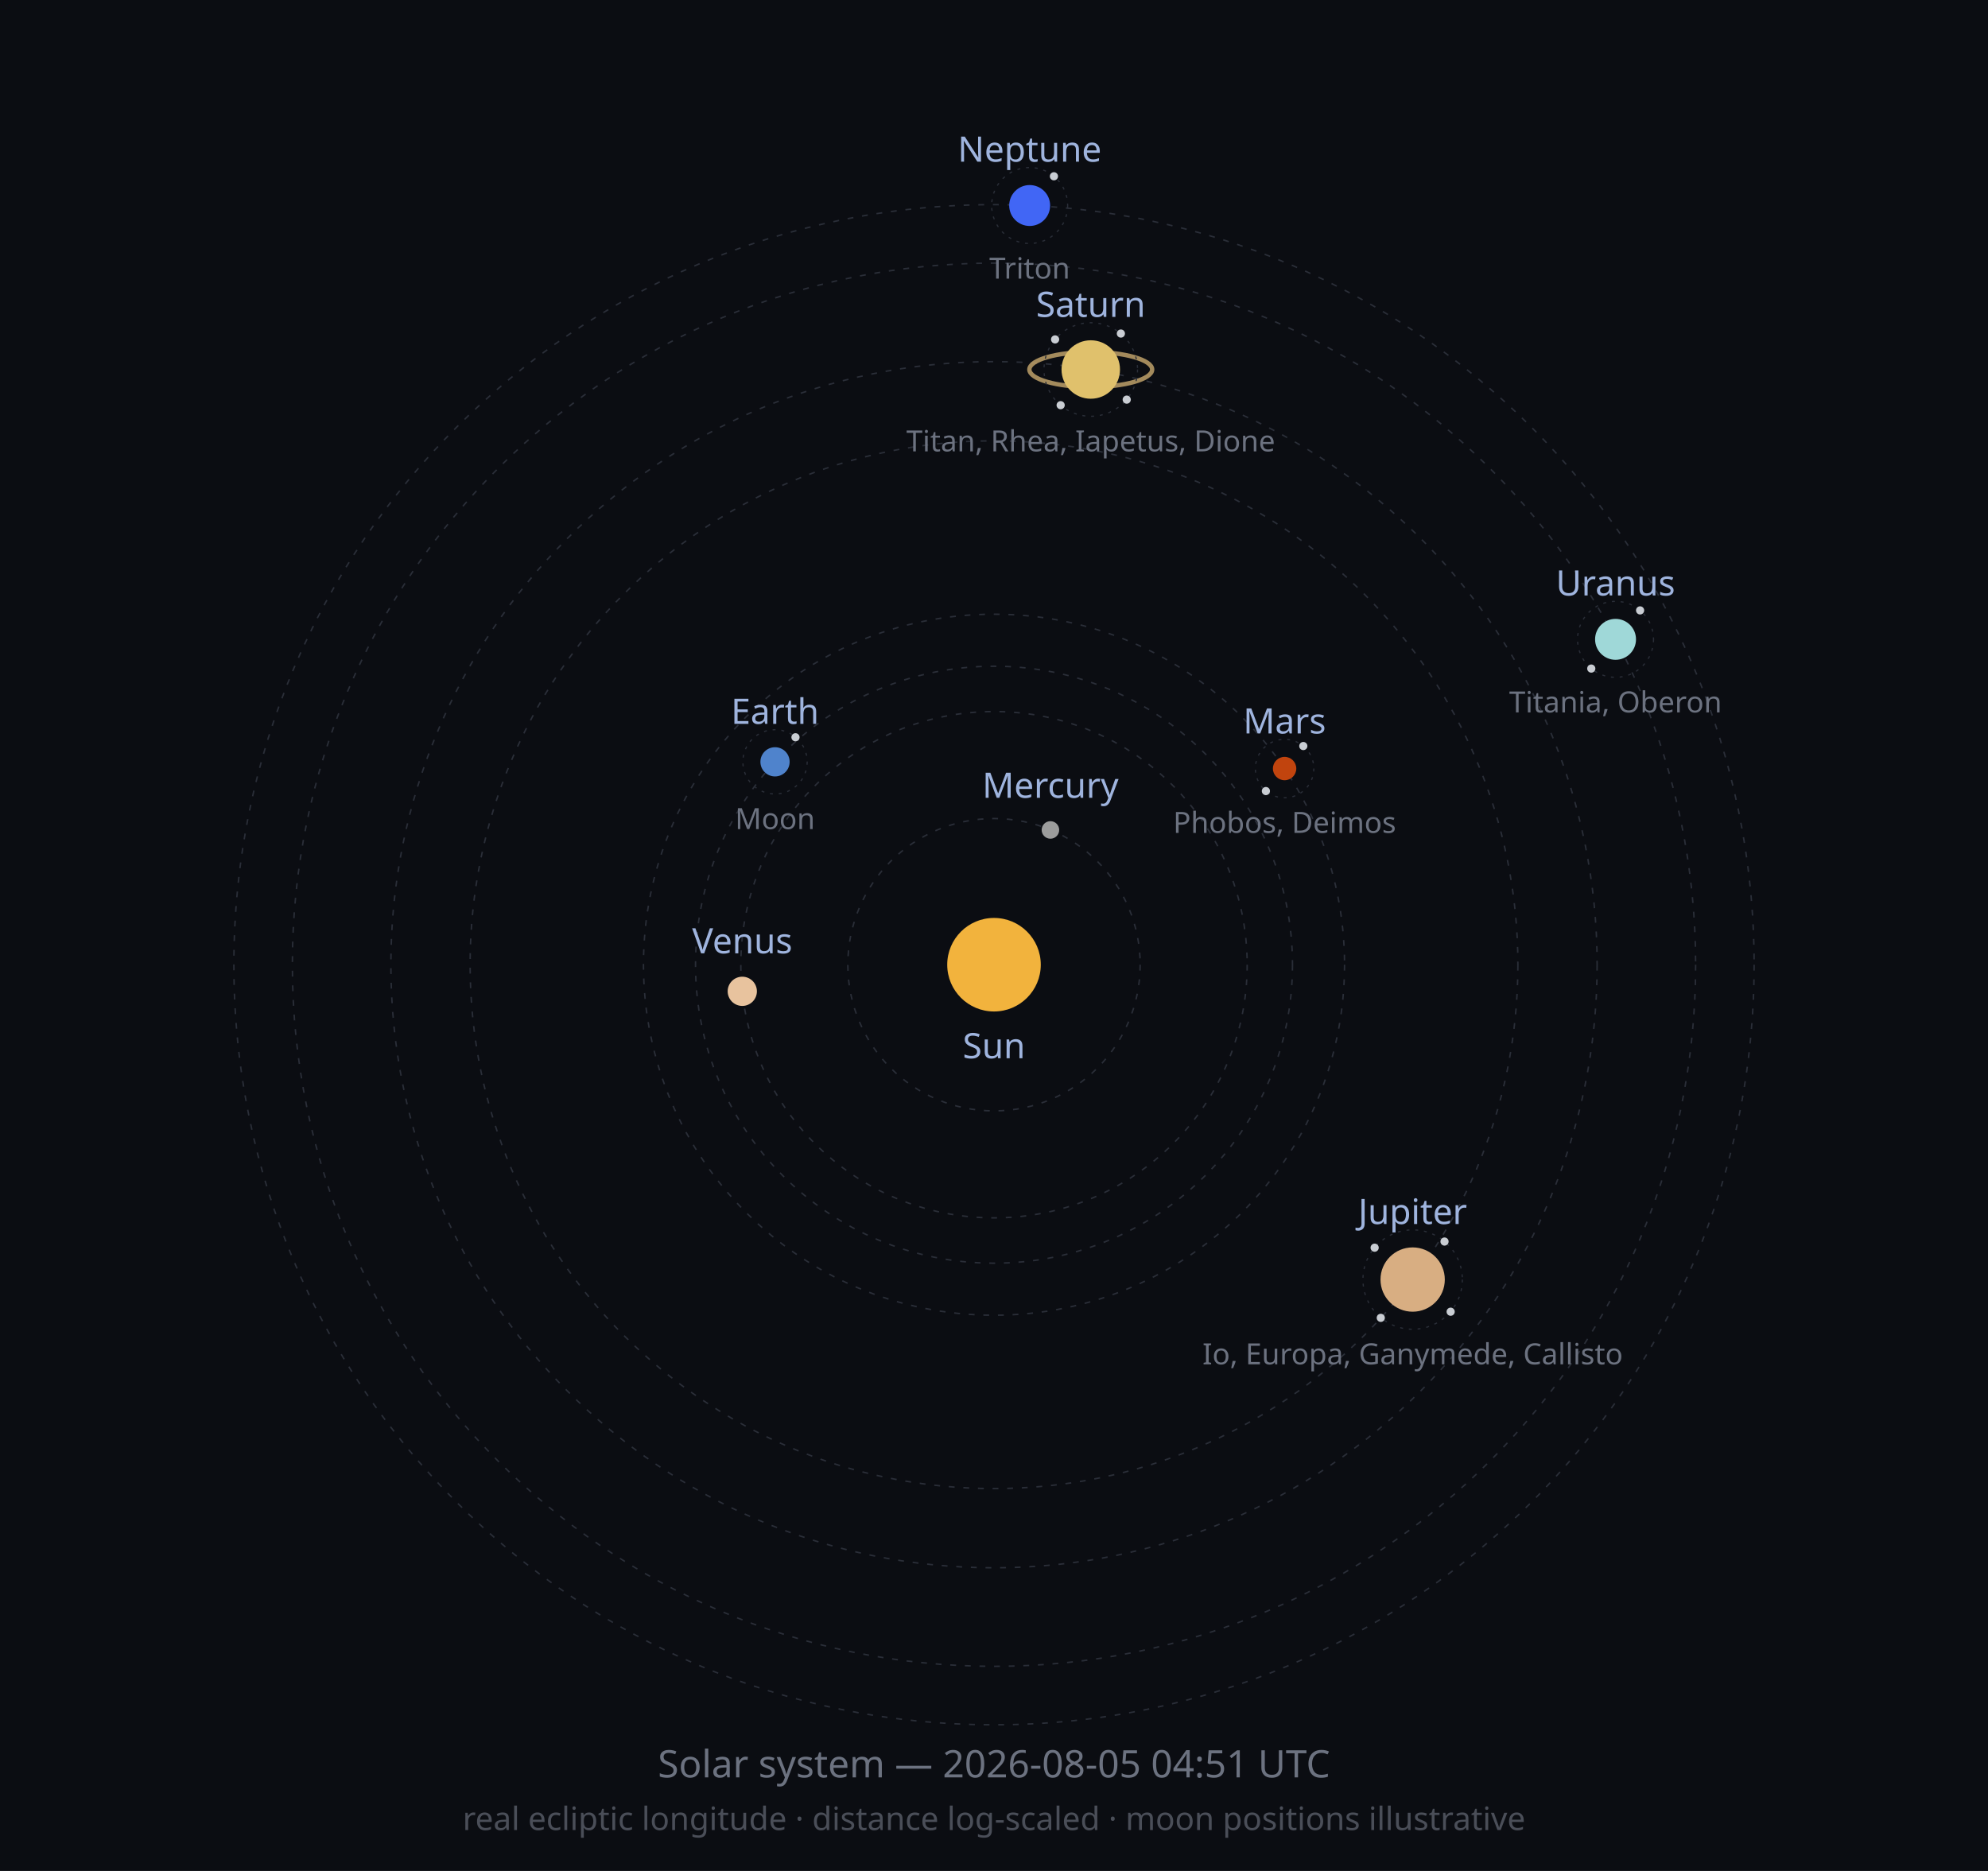
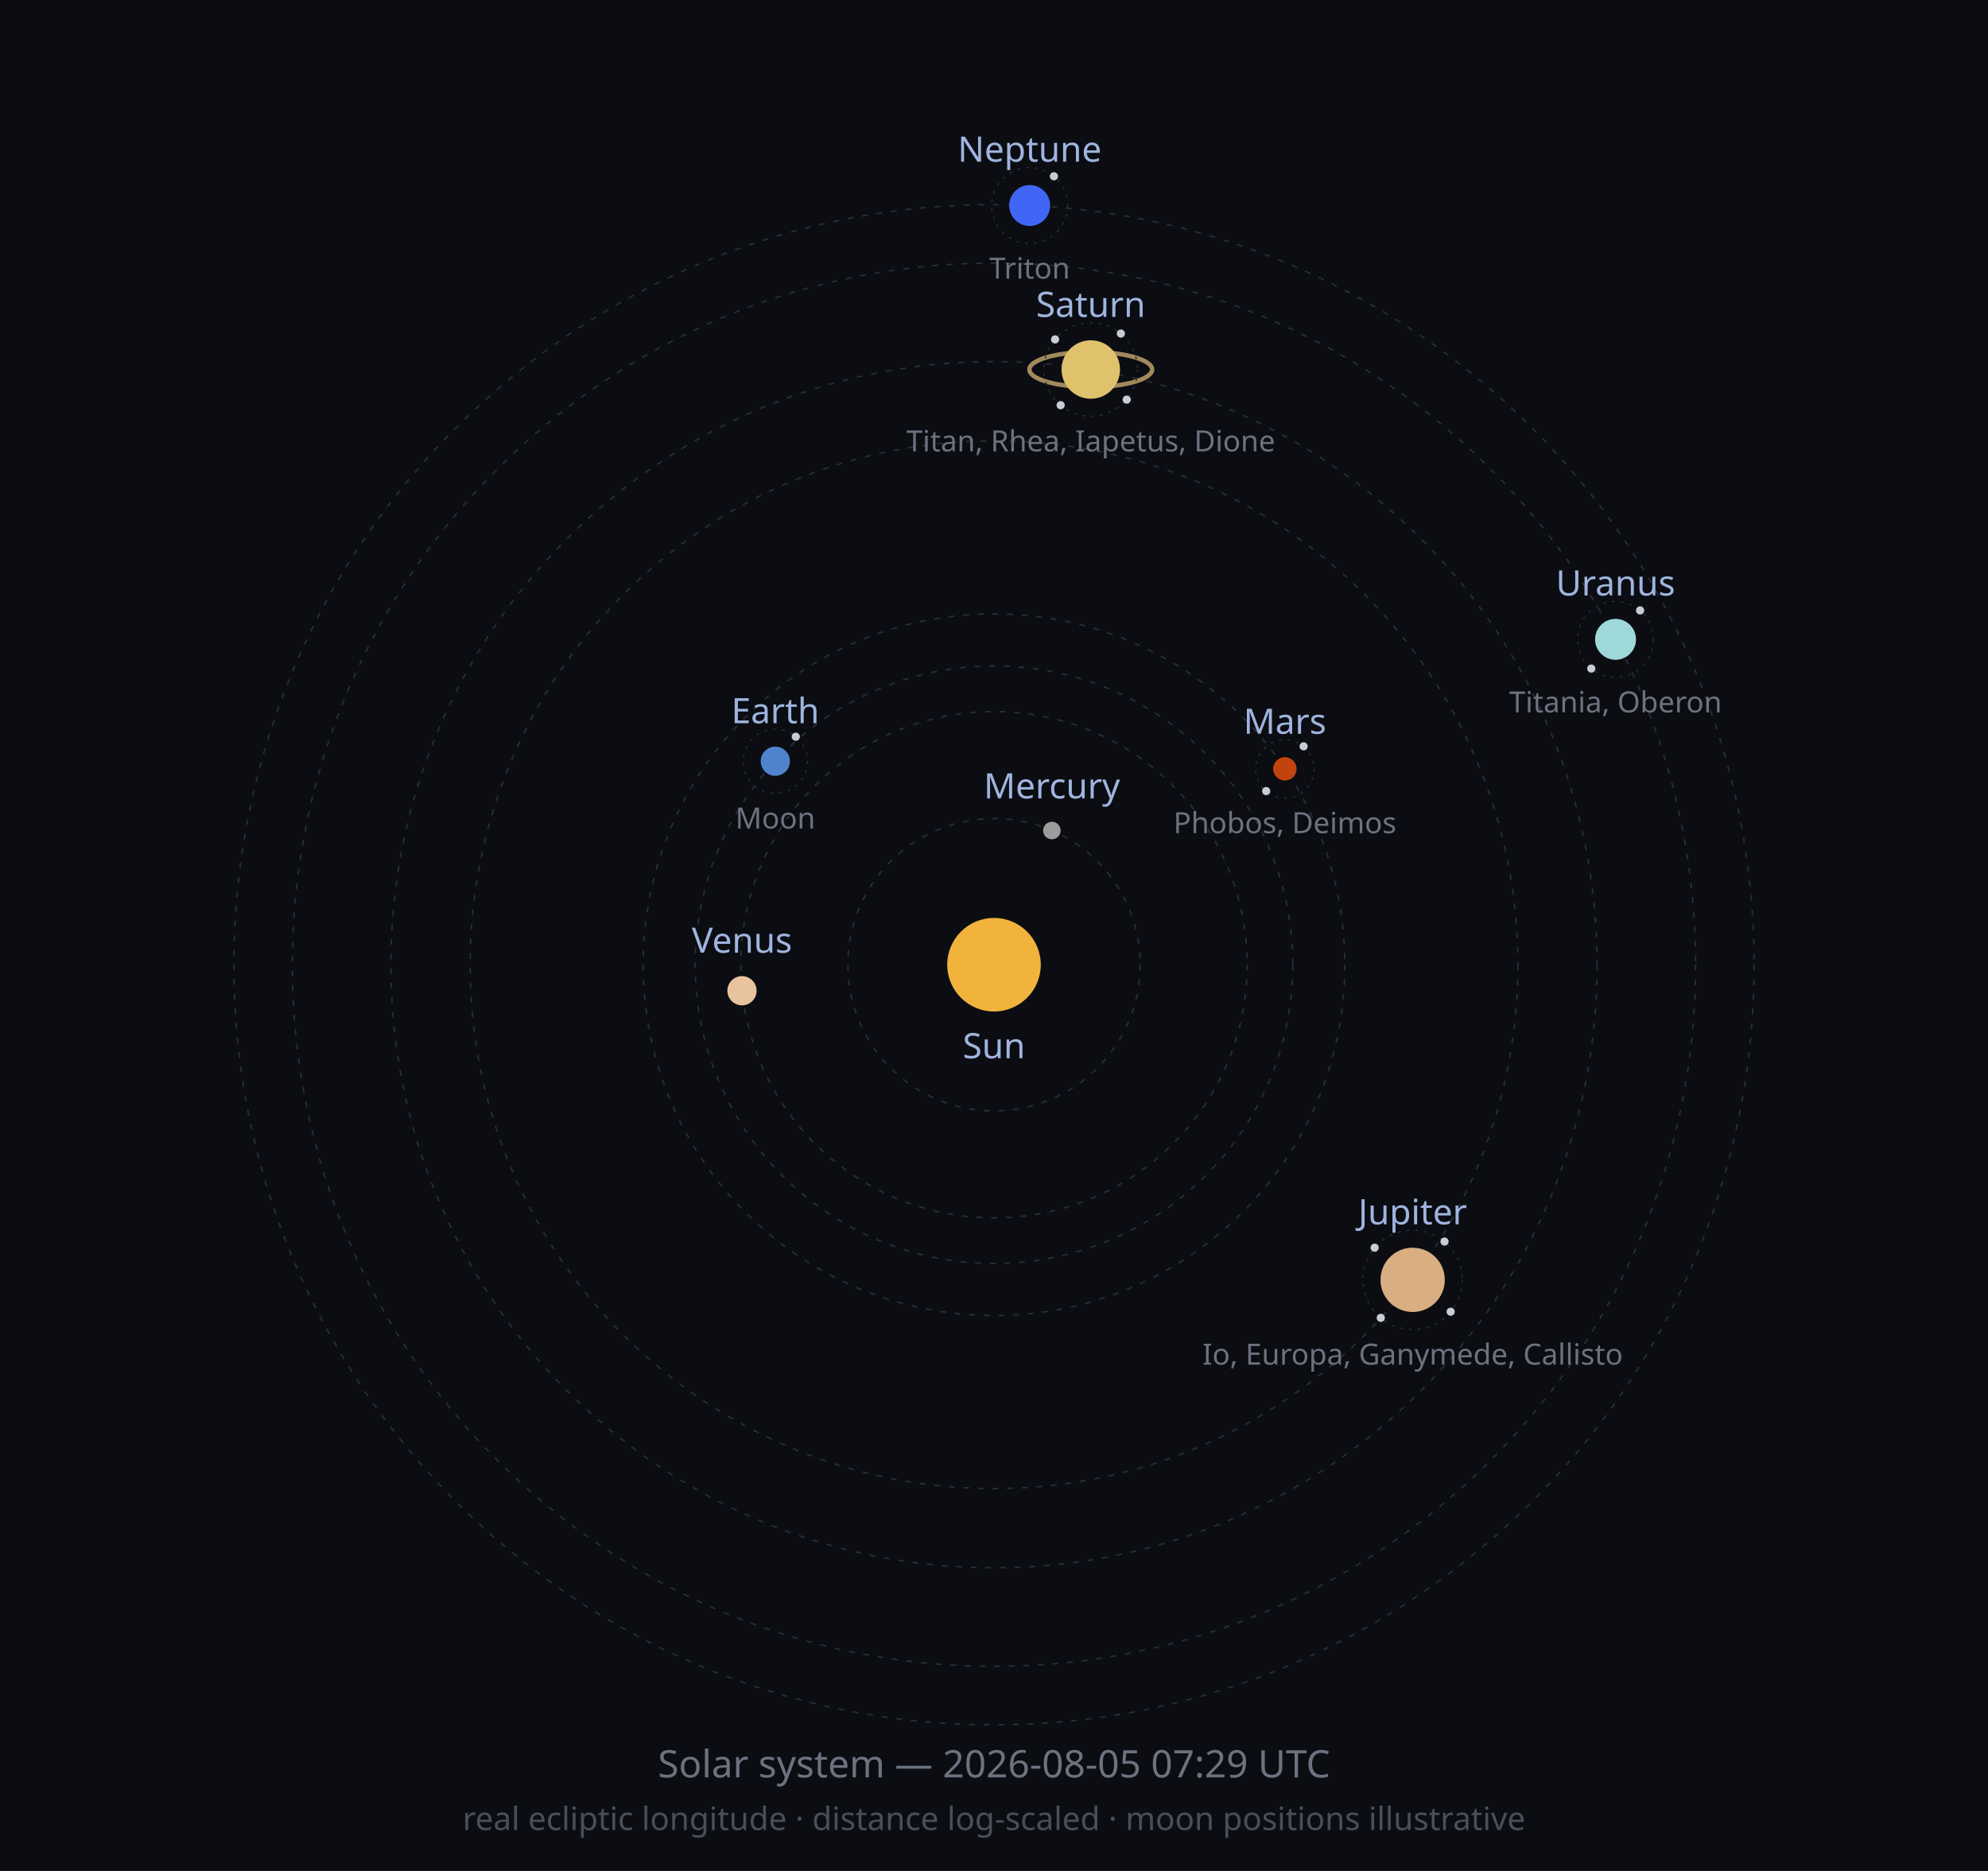
<svg xmlns="http://www.w3.org/2000/svg" width="680" height="640" viewBox="0 0 680 640" role="img">
  <defs>
    <marker id="arrow" viewBox="0 0 10 10" refX="8" refY="5" markerWidth="6" markerHeight="6" orient="auto-start-reverse">
      <path d="M2 1L8 5L2 9" fill="none" stroke="context-stroke" stroke-width="1.5" stroke-linecap="round" stroke-linejoin="round" />
    </marker>
  </defs>
  <style>
  .orbit { fill: none; stroke: #2A2E38; stroke-width: 0.5; stroke-dasharray: 2 3; }
  .moonorbit { fill: none; stroke: #2A2E38; stroke-width: 0.4; stroke-dasharray: 1 2; }
  .lbl { font-family: sans-serif; font-size: 12px; fill: #9FB4DE; }
  .moonlbl { font-family: sans-serif; font-size: 10px; fill: #6C7280; }
</style>
  <rect width="680" height="640" fill="#0B0D12" />
  <circle class="orbit" cx="340" cy="330" r="50.0" />
  <circle class="orbit" cx="340" cy="330" r="86.6" />
-   <circle class="orbit" cx="340" cy="330" r="102.1" />
-   <circle class="orbit" cx="340" cy="330" r="119.9" />
+   <circle class="orbit" cx="340" cy="330" r="102.2" />
+   <circle class="orbit" cx="340" cy="330" r="120.0" />
  <circle class="orbit" cx="340" cy="330" r="179.2" />
  <circle class="orbit" cx="340" cy="330" r="206.3" />
  <circle class="orbit" cx="340" cy="330" r="240.0" />
  <circle class="orbit" cx="340" cy="330" r="260.0" />
  <circle cx="340" cy="330" r="16" fill="#F2B33D" />
  <text class="lbl" x="340" y="362" text-anchor="middle">Sun</text>
-   <circle cx="359.3" cy="283.9" r="3" fill="#9C9C9C" />
-   <text class="lbl" x="359.3" y="272.9" text-anchor="middle">Mercury</text>
-   <circle cx="253.9" cy="339.1" r="5" fill="#E8C39E" />
-   <text class="lbl" x="253.9" y="326.1" text-anchor="middle">Venus</text>
-   <circle cx="265.1" cy="260.6" r="5" fill="#4F83CC" />
-   <circle class="moonorbit" cx="265.1" cy="260.6" r="11" />
-   <circle cx="272.1" cy="252.2" r="1.4" fill="#C9CDD3" />
-   <text class="moonlbl" x="265.1" y="283.6" text-anchor="middle">Moon</text>
-   <text class="lbl" x="265.1" y="247.6" text-anchor="middle">Earth</text>
-   <circle cx="439.4" cy="262.9" r="4" fill="#C1440E" />
-   <circle class="moonorbit" cx="439.4" cy="262.9" r="10" />
-   <circle cx="445.8" cy="255.2" r="1.4" fill="#C9CDD3" />
-   <circle cx="433.0" cy="270.6" r="1.4" fill="#C9CDD3" />
-   <text class="moonlbl" x="439.4" y="284.9" text-anchor="middle">Phobos, Deimos</text>
-   <text class="lbl" x="439.4" y="250.9" text-anchor="middle">Mars</text>
-   <circle cx="483.2" cy="437.7" r="11" fill="#D8AE82" />
-   <circle class="moonorbit" cx="483.2" cy="437.7" r="17" />
+   <circle cx="359.8" cy="284.1" r="3" fill="#9C9C9C" />
+   <text class="lbl" x="359.8" y="273.1" text-anchor="middle">Mercury</text>
+   <circle cx="253.8" cy="338.9" r="5" fill="#E8C39E" />
+   <text class="lbl" x="253.8" y="325.9" text-anchor="middle">Venus</text>
+   <circle cx="265.2" cy="260.4" r="5" fill="#4F83CC" />
+   <circle class="moonorbit" cx="265.2" cy="260.4" r="11" />
+   <circle cx="272.2" cy="252.0" r="1.4" fill="#C9CDD3" />
+   <text class="moonlbl" x="265.2" y="283.4" text-anchor="middle">Moon</text>
+   <text class="lbl" x="265.2" y="247.4" text-anchor="middle">Earth</text>
+   <circle cx="439.5" cy="263.0" r="4" fill="#C1440E" />
+   <circle class="moonorbit" cx="439.5" cy="263.0" r="10" />
+   <circle cx="445.9" cy="255.3" r="1.4" fill="#C9CDD3" />
+   <circle cx="433.1" cy="270.6" r="1.4" fill="#C9CDD3" />
+   <text class="moonlbl" x="439.5" y="285.0" text-anchor="middle">Phobos, Deimos</text>
+   <text class="lbl" x="439.5" y="251.0" text-anchor="middle">Mars</text>
+   <circle cx="483.2" cy="437.8" r="11" fill="#D8AE82" />
+   <circle class="moonorbit" cx="483.2" cy="437.8" r="17" />
  <circle cx="494.1" cy="424.7" r="1.4" fill="#C9CDD3" />
  <circle cx="496.2" cy="448.7" r="1.4" fill="#C9CDD3" />
  <circle cx="472.3" cy="450.8" r="1.4" fill="#C9CDD3" />
  <circle cx="470.2" cy="426.8" r="1.4" fill="#C9CDD3" />
-   <text class="moonlbl" x="483.2" y="466.7" text-anchor="middle">Io, Europa, Ganymede, Callisto</text>
-   <text class="lbl" x="483.2" y="418.7" text-anchor="middle">Jupiter</text>
+   <text class="moonlbl" x="483.2" y="466.8" text-anchor="middle">Io, Europa, Ganymede, Callisto</text>
+   <text class="lbl" x="483.2" y="418.8" text-anchor="middle">Jupiter</text>
  <ellipse cx="373.1" cy="126.4" rx="21.0" ry="6.0" fill="none" stroke="#C9A96E" stroke-width="1.5" opacity="0.8" />
  <circle cx="373.1" cy="126.4" r="10" fill="#E0C16C" />
  <circle class="moonorbit" cx="373.1" cy="126.4" r="16" />
  <circle cx="383.4" cy="114.1" r="1.4" fill="#C9CDD3" />
  <circle cx="385.4" cy="136.7" r="1.4" fill="#C9CDD3" />
  <circle cx="362.8" cy="138.6" r="1.4" fill="#C9CDD3" />
  <circle cx="360.9" cy="116.1" r="1.4" fill="#C9CDD3" />
  <text class="moonlbl" x="373.1" y="154.4" text-anchor="middle">Titan, Rhea, Iapetus, Dione</text>
  <text class="lbl" x="373.1" y="108.4" text-anchor="middle">Saturn</text>
  <circle cx="552.6" cy="218.7" r="7" fill="#9FD8D8" />
  <circle class="moonorbit" cx="552.6" cy="218.7" r="13" />
  <circle cx="561.0" cy="208.8" r="1.4" fill="#C9CDD3" />
  <circle cx="544.3" cy="228.7" r="1.4" fill="#C9CDD3" />
  <text class="moonlbl" x="552.6" y="243.7" text-anchor="middle">Titania, Oberon</text>
  <text class="lbl" x="552.6" y="203.7" text-anchor="middle">Uranus</text>
  <circle cx="352.2" cy="70.3" r="7" fill="#4166F5" />
  <circle class="moonorbit" cx="352.2" cy="70.3" r="13" />
  <circle cx="360.5" cy="60.3" r="1.4" fill="#C9CDD3" />
  <text class="moonlbl" x="352.2" y="95.3" text-anchor="middle">Triton</text>
  <text class="lbl" x="352.2" y="55.3" text-anchor="middle">Neptune</text>
-   <text x="340" y="608" font-size="13" fill="#6C7280" text-anchor="middle" font-family="sans-serif">Solar system — 2026-08-05 04:51 UTC</text>
+   <text x="340" y="608" font-size="13" fill="#6C7280" text-anchor="middle" font-family="sans-serif">Solar system — 2026-08-05 07:29 UTC</text>
  <text x="340" y="626" font-size="11" fill="#4A4E58" text-anchor="middle" font-family="sans-serif">real ecliptic longitude · distance log-scaled · moon positions illustrative</text>
</svg>
